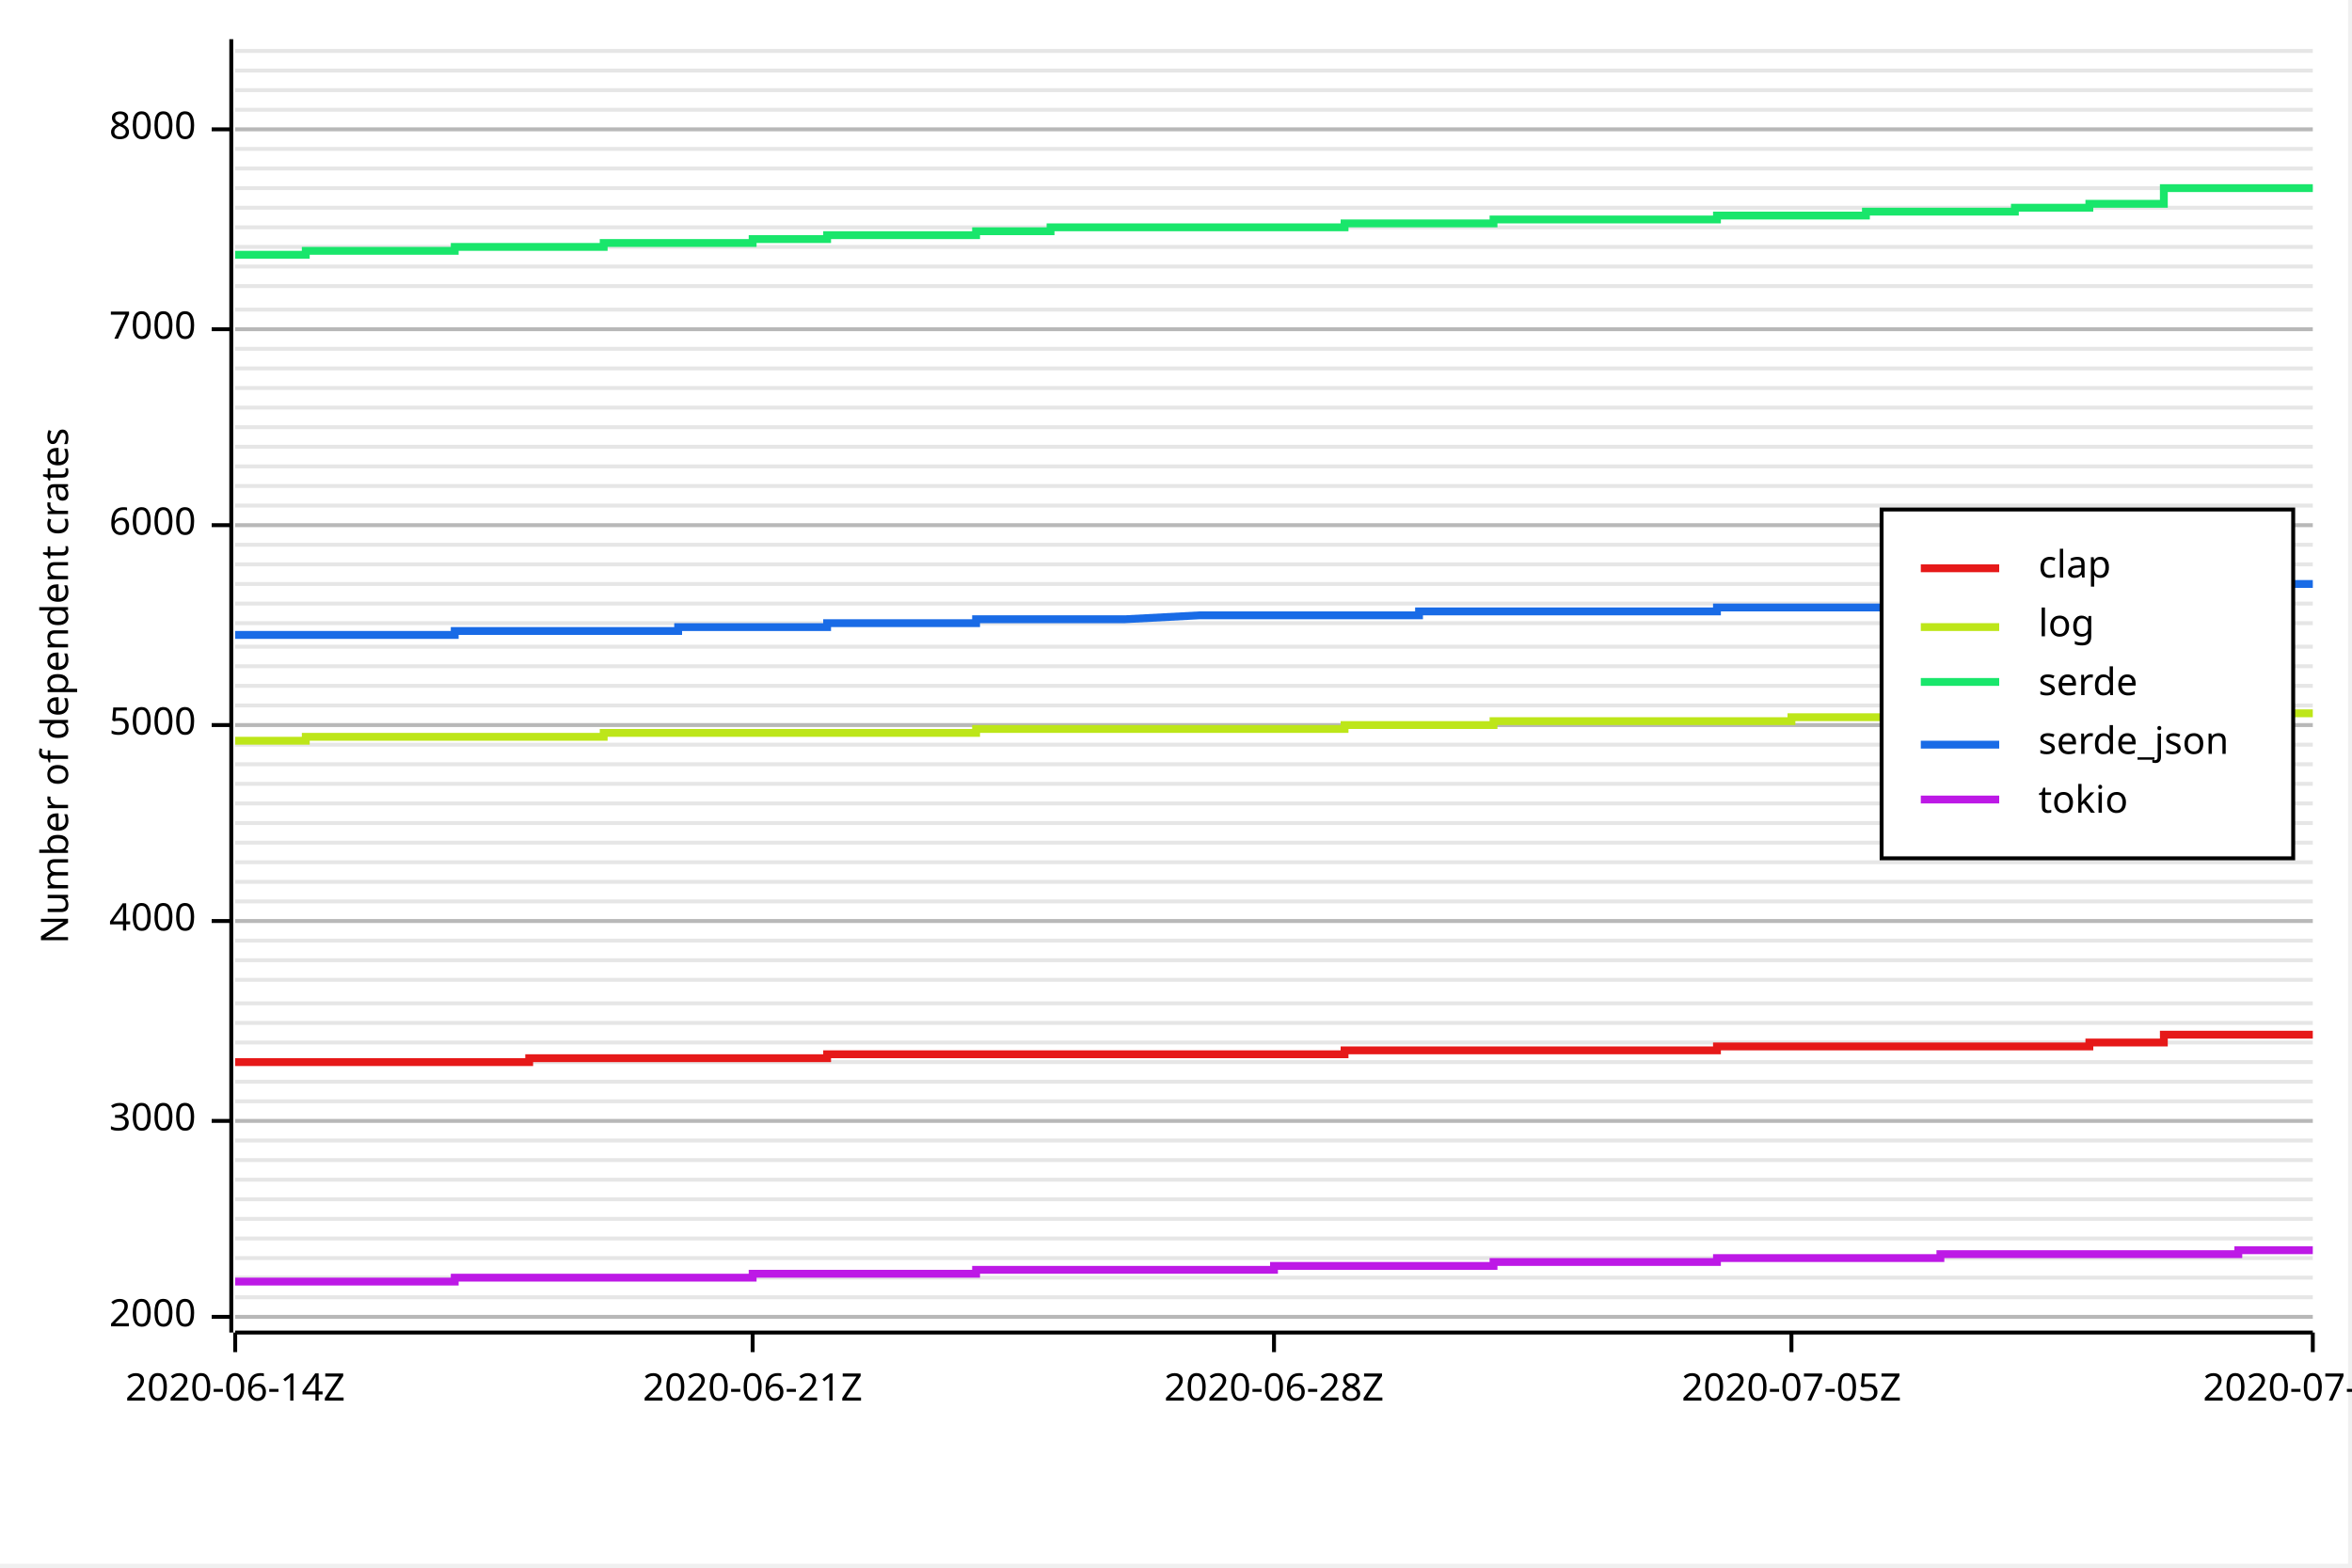
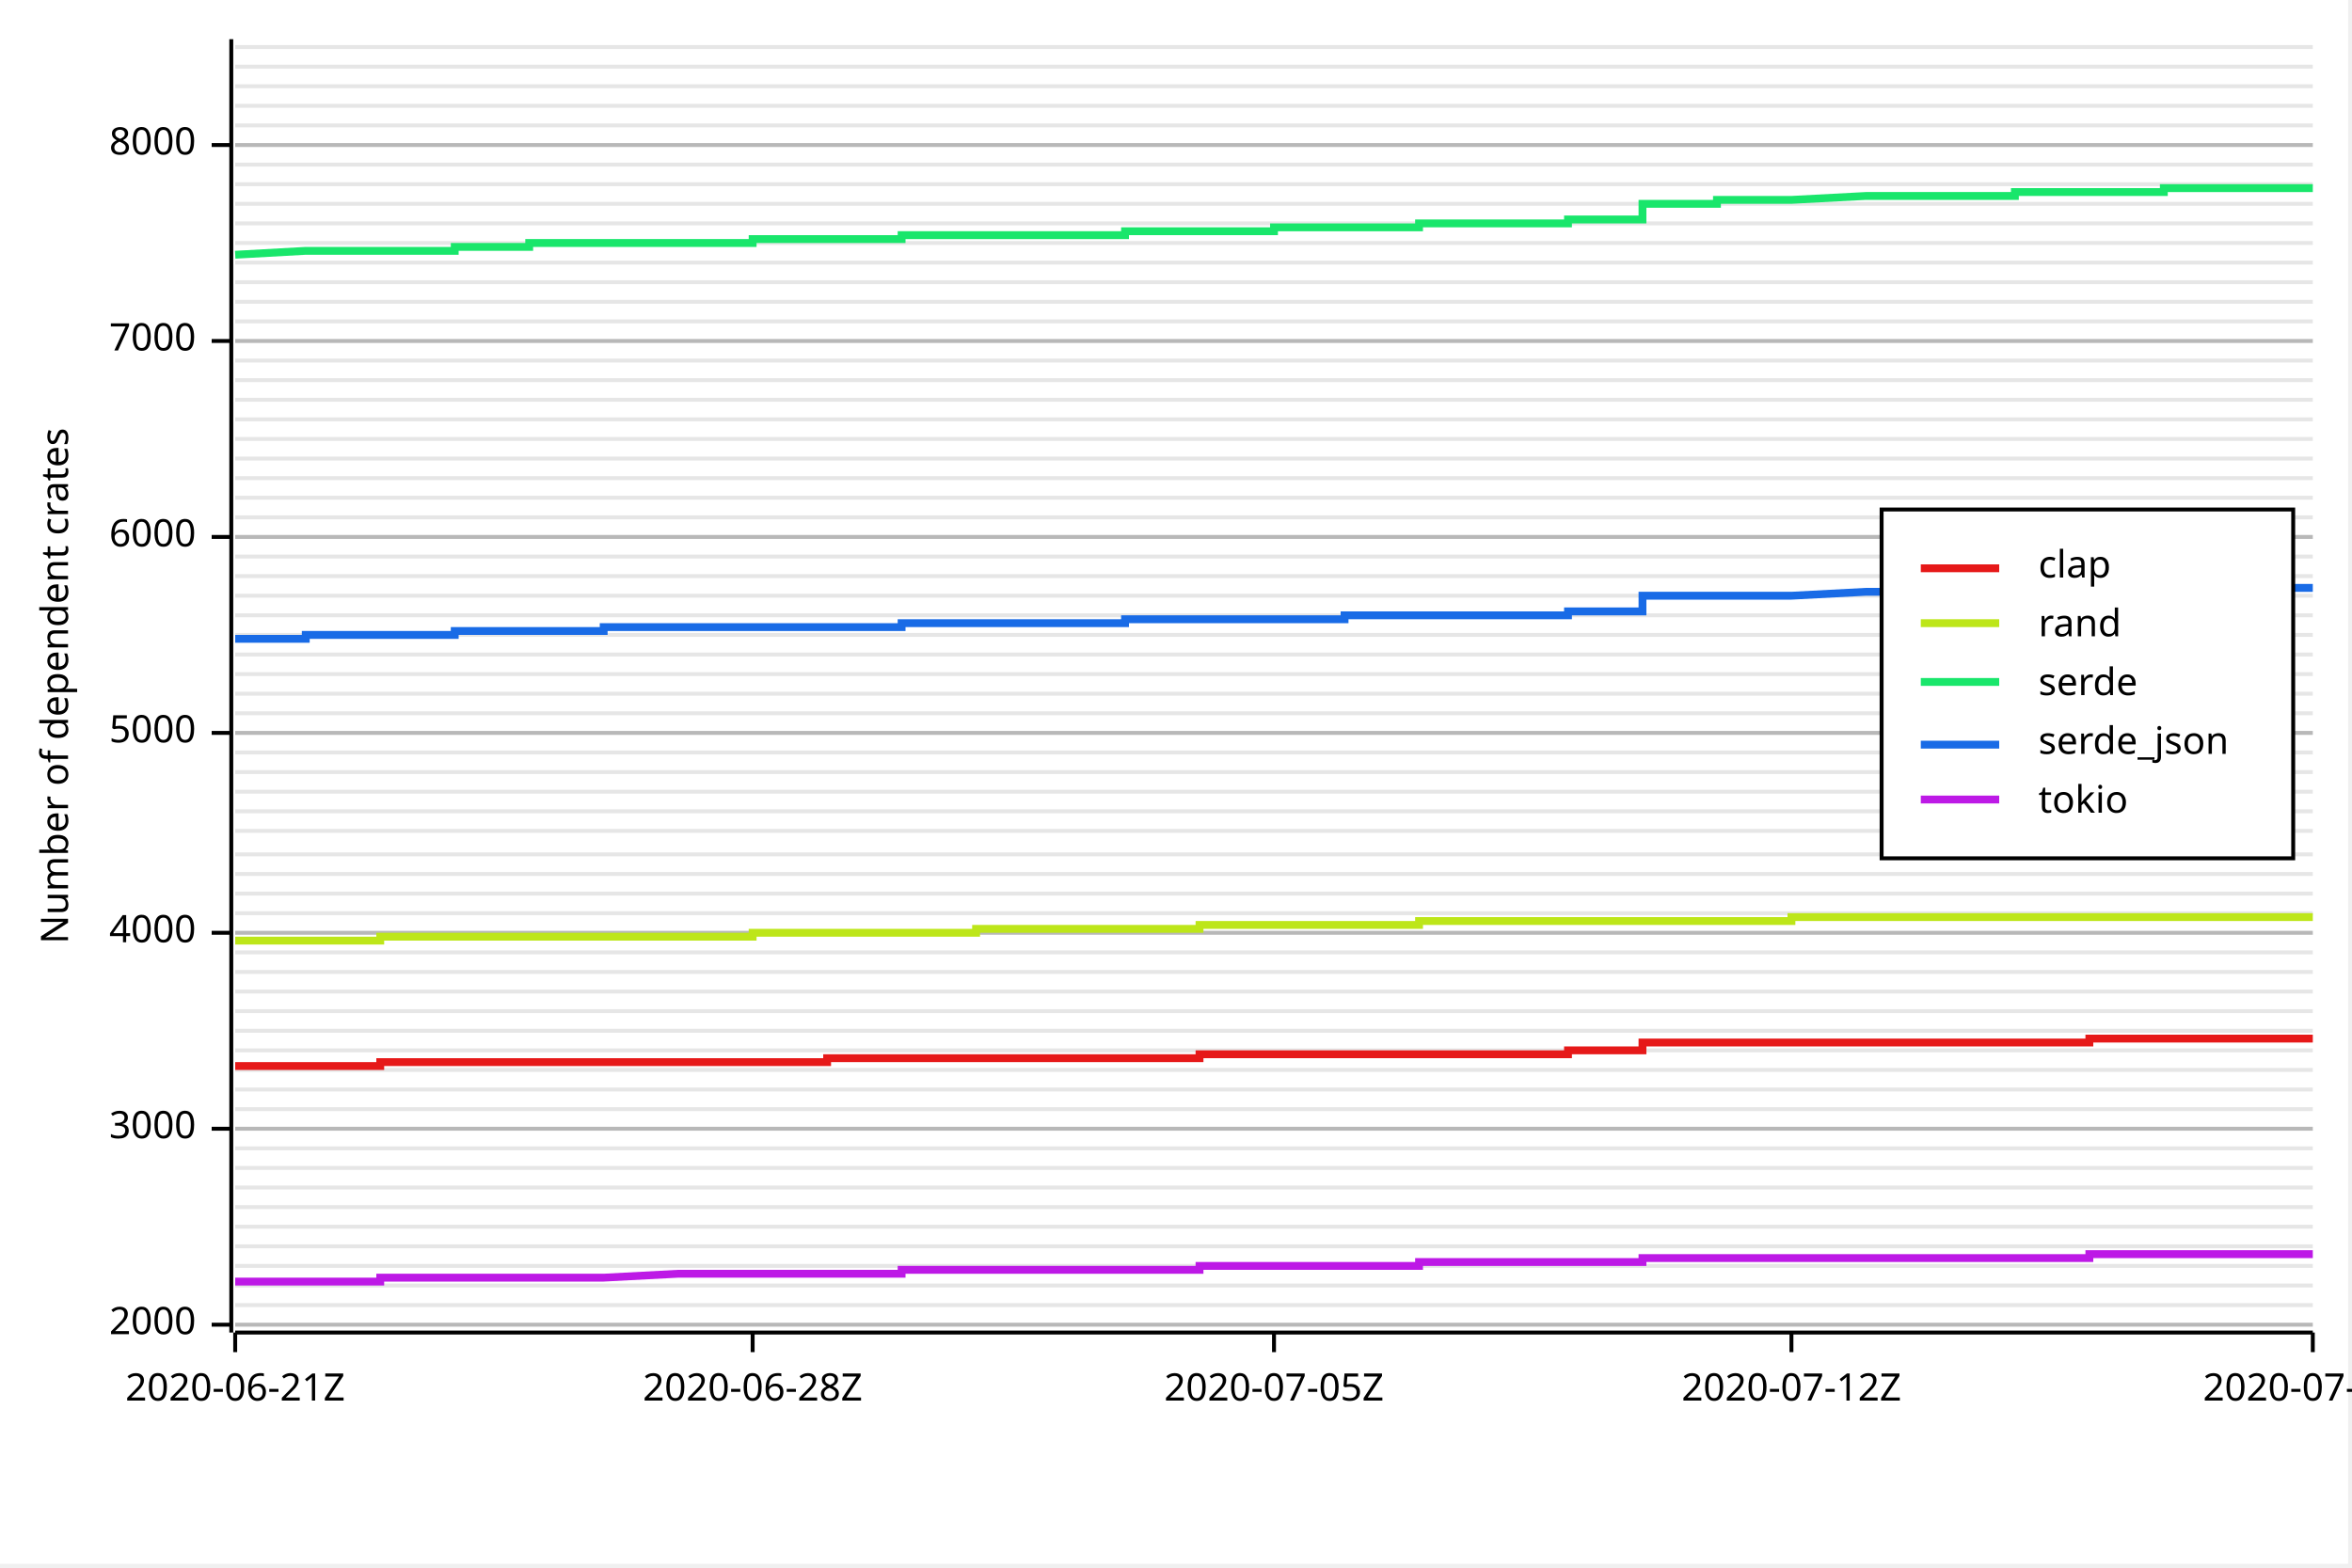
<svg xmlns="http://www.w3.org/2000/svg" width="600" height="400">
  <rect x="0" y="0" width="599" height="399" opacity="1" fill="#FFFFFF" stroke="none" />
-   <line opacity="0.1" stroke="#000000" stroke-width="1" x1="60" y1="336" x2="590" y2="336" />
-   <line opacity="0.1" stroke="#000000" stroke-width="1" x1="60" y1="331" x2="590" y2="331" />
-   <line opacity="0.1" stroke="#000000" stroke-width="1" x1="60" y1="326" x2="590" y2="326" />
-   <line opacity="0.1" stroke="#000000" stroke-width="1" x1="60" y1="321" x2="590" y2="321" />
-   <line opacity="0.1" stroke="#000000" stroke-width="1" x1="60" y1="316" x2="590" y2="316" />
-   <line opacity="0.1" stroke="#000000" stroke-width="1" x1="60" y1="311" x2="590" y2="311" />
-   <line opacity="0.1" stroke="#000000" stroke-width="1" x1="60" y1="306" x2="590" y2="306" />
-   <line opacity="0.1" stroke="#000000" stroke-width="1" x1="60" y1="301" x2="590" y2="301" />
-   <line opacity="0.1" stroke="#000000" stroke-width="1" x1="60" y1="296" x2="590" y2="296" />
-   <line opacity="0.1" stroke="#000000" stroke-width="1" x1="60" y1="291" x2="590" y2="291" />
-   <line opacity="0.1" stroke="#000000" stroke-width="1" x1="60" y1="286" x2="590" y2="286" />
-   <line opacity="0.1" stroke="#000000" stroke-width="1" x1="60" y1="281" x2="590" y2="281" />
-   <line opacity="0.1" stroke="#000000" stroke-width="1" x1="60" y1="276" x2="590" y2="276" />
-   <line opacity="0.1" stroke="#000000" stroke-width="1" x1="60" y1="271" x2="590" y2="271" />
-   <line opacity="0.1" stroke="#000000" stroke-width="1" x1="60" y1="266" x2="590" y2="266" />
-   <line opacity="0.1" stroke="#000000" stroke-width="1" x1="60" y1="261" x2="590" y2="261" />
-   <line opacity="0.1" stroke="#000000" stroke-width="1" x1="60" y1="256" x2="590" y2="256" />
-   <line opacity="0.1" stroke="#000000" stroke-width="1" x1="60" y1="250" x2="590" y2="250" />
-   <line opacity="0.1" stroke="#000000" stroke-width="1" x1="60" y1="245" x2="590" y2="245" />
-   <line opacity="0.1" stroke="#000000" stroke-width="1" x1="60" y1="240" x2="590" y2="240" />
-   <line opacity="0.1" stroke="#000000" stroke-width="1" x1="60" y1="235" x2="590" y2="235" />
-   <line opacity="0.1" stroke="#000000" stroke-width="1" x1="60" y1="230" x2="590" y2="230" />
-   <line opacity="0.1" stroke="#000000" stroke-width="1" x1="60" y1="225" x2="590" y2="225" />
-   <line opacity="0.1" stroke="#000000" stroke-width="1" x1="60" y1="220" x2="590" y2="220" />
-   <line opacity="0.1" stroke="#000000" stroke-width="1" x1="60" y1="215" x2="590" y2="215" />
-   <line opacity="0.1" stroke="#000000" stroke-width="1" x1="60" y1="210" x2="590" y2="210" />
-   <line opacity="0.1" stroke="#000000" stroke-width="1" x1="60" y1="205" x2="590" y2="205" />
-   <line opacity="0.1" stroke="#000000" stroke-width="1" x1="60" y1="200" x2="590" y2="200" />
-   <line opacity="0.1" stroke="#000000" stroke-width="1" x1="60" y1="195" x2="590" y2="195" />
-   <line opacity="0.1" stroke="#000000" stroke-width="1" x1="60" y1="190" x2="590" y2="190" />
-   <line opacity="0.1" stroke="#000000" stroke-width="1" x1="60" y1="185" x2="590" y2="185" />
-   <line opacity="0.1" stroke="#000000" stroke-width="1" x1="60" y1="180" x2="590" y2="180" />
-   <line opacity="0.1" stroke="#000000" stroke-width="1" x1="60" y1="175" x2="590" y2="175" />
-   <line opacity="0.1" stroke="#000000" stroke-width="1" x1="60" y1="170" x2="590" y2="170" />
-   <line opacity="0.1" stroke="#000000" stroke-width="1" x1="60" y1="165" x2="590" y2="165" />
-   <line opacity="0.1" stroke="#000000" stroke-width="1" x1="60" y1="159" x2="590" y2="159" />
-   <line opacity="0.1" stroke="#000000" stroke-width="1" x1="60" y1="154" x2="590" y2="154" />
-   <line opacity="0.1" stroke="#000000" stroke-width="1" x1="60" y1="149" x2="590" y2="149" />
-   <line opacity="0.1" stroke="#000000" stroke-width="1" x1="60" y1="144" x2="590" y2="144" />
-   <line opacity="0.1" stroke="#000000" stroke-width="1" x1="60" y1="139" x2="590" y2="139" />
-   <line opacity="0.1" stroke="#000000" stroke-width="1" x1="60" y1="134" x2="590" y2="134" />
-   <line opacity="0.1" stroke="#000000" stroke-width="1" x1="60" y1="129" x2="590" y2="129" />
-   <line opacity="0.1" stroke="#000000" stroke-width="1" x1="60" y1="124" x2="590" y2="124" />
-   <line opacity="0.1" stroke="#000000" stroke-width="1" x1="60" y1="119" x2="590" y2="119" />
-   <line opacity="0.1" stroke="#000000" stroke-width="1" x1="60" y1="114" x2="590" y2="114" />
-   <line opacity="0.1" stroke="#000000" stroke-width="1" x1="60" y1="109" x2="590" y2="109" />
-   <line opacity="0.1" stroke="#000000" stroke-width="1" x1="60" y1="104" x2="590" y2="104" />
-   <line opacity="0.1" stroke="#000000" stroke-width="1" x1="60" y1="99" x2="590" y2="99" />
-   <line opacity="0.1" stroke="#000000" stroke-width="1" x1="60" y1="94" x2="590" y2="94" />
-   <line opacity="0.1" stroke="#000000" stroke-width="1" x1="60" y1="89" x2="590" y2="89" />
-   <line opacity="0.1" stroke="#000000" stroke-width="1" x1="60" y1="84" x2="590" y2="84" />
-   <line opacity="0.1" stroke="#000000" stroke-width="1" x1="60" y1="79" x2="590" y2="79" />
-   <line opacity="0.1" stroke="#000000" stroke-width="1" x1="60" y1="73" x2="590" y2="73" />
-   <line opacity="0.1" stroke="#000000" stroke-width="1" x1="60" y1="68" x2="590" y2="68" />
-   <line opacity="0.1" stroke="#000000" stroke-width="1" x1="60" y1="63" x2="590" y2="63" />
-   <line opacity="0.1" stroke="#000000" stroke-width="1" x1="60" y1="58" x2="590" y2="58" />
-   <line opacity="0.1" stroke="#000000" stroke-width="1" x1="60" y1="53" x2="590" y2="53" />
-   <line opacity="0.1" stroke="#000000" stroke-width="1" x1="60" y1="48" x2="590" y2="48" />
-   <line opacity="0.1" stroke="#000000" stroke-width="1" x1="60" y1="43" x2="590" y2="43" />
-   <line opacity="0.1" stroke="#000000" stroke-width="1" x1="60" y1="38" x2="590" y2="38" />
-   <line opacity="0.1" stroke="#000000" stroke-width="1" x1="60" y1="33" x2="590" y2="33" />
-   <line opacity="0.1" stroke="#000000" stroke-width="1" x1="60" y1="28" x2="590" y2="28" />
-   <line opacity="0.1" stroke="#000000" stroke-width="1" x1="60" y1="23" x2="590" y2="23" />
-   <line opacity="0.1" stroke="#000000" stroke-width="1" x1="60" y1="18" x2="590" y2="18" />
-   <line opacity="0.1" stroke="#000000" stroke-width="1" x1="60" y1="13" x2="590" y2="13" />
+   <line opacity="0.1" stroke="#000000" stroke-width="1" x1="60" y1="338" x2="590" y2="338" />
+   <line opacity="0.1" stroke="#000000" stroke-width="1" x1="60" y1="333" x2="590" y2="333" />
+   <line opacity="0.1" stroke="#000000" stroke-width="1" x1="60" y1="328" x2="590" y2="328" />
+   <line opacity="0.1" stroke="#000000" stroke-width="1" x1="60" y1="323" x2="590" y2="323" />
+   <line opacity="0.1" stroke="#000000" stroke-width="1" x1="60" y1="318" x2="590" y2="318" />
+   <line opacity="0.1" stroke="#000000" stroke-width="1" x1="60" y1="313" x2="590" y2="313" />
+   <line opacity="0.1" stroke="#000000" stroke-width="1" x1="60" y1="308" x2="590" y2="308" />
+   <line opacity="0.1" stroke="#000000" stroke-width="1" x1="60" y1="303" x2="590" y2="303" />
+   <line opacity="0.1" stroke="#000000" stroke-width="1" x1="60" y1="298" x2="590" y2="298" />
+   <line opacity="0.1" stroke="#000000" stroke-width="1" x1="60" y1="293" x2="590" y2="293" />
+   <line opacity="0.1" stroke="#000000" stroke-width="1" x1="60" y1="288" x2="590" y2="288" />
+   <line opacity="0.1" stroke="#000000" stroke-width="1" x1="60" y1="283" x2="590" y2="283" />
+   <line opacity="0.1" stroke="#000000" stroke-width="1" x1="60" y1="278" x2="590" y2="278" />
+   <line opacity="0.1" stroke="#000000" stroke-width="1" x1="60" y1="273" x2="590" y2="273" />
+   <line opacity="0.1" stroke="#000000" stroke-width="1" x1="60" y1="268" x2="590" y2="268" />
+   <line opacity="0.1" stroke="#000000" stroke-width="1" x1="60" y1="263" x2="590" y2="263" />
+   <line opacity="0.1" stroke="#000000" stroke-width="1" x1="60" y1="258" x2="590" y2="258" />
+   <line opacity="0.1" stroke="#000000" stroke-width="1" x1="60" y1="253" x2="590" y2="253" />
+   <line opacity="0.1" stroke="#000000" stroke-width="1" x1="60" y1="248" x2="590" y2="248" />
+   <line opacity="0.1" stroke="#000000" stroke-width="1" x1="60" y1="243" x2="590" y2="243" />
+   <line opacity="0.1" stroke="#000000" stroke-width="1" x1="60" y1="238" x2="590" y2="238" />
+   <line opacity="0.1" stroke="#000000" stroke-width="1" x1="60" y1="233" x2="590" y2="233" />
+   <line opacity="0.1" stroke="#000000" stroke-width="1" x1="60" y1="228" x2="590" y2="228" />
+   <line opacity="0.1" stroke="#000000" stroke-width="1" x1="60" y1="223" x2="590" y2="223" />
+   <line opacity="0.1" stroke="#000000" stroke-width="1" x1="60" y1="218" x2="590" y2="218" />
+   <line opacity="0.1" stroke="#000000" stroke-width="1" x1="60" y1="212" x2="590" y2="212" />
+   <line opacity="0.1" stroke="#000000" stroke-width="1" x1="60" y1="207" x2="590" y2="207" />
+   <line opacity="0.1" stroke="#000000" stroke-width="1" x1="60" y1="202" x2="590" y2="202" />
+   <line opacity="0.1" stroke="#000000" stroke-width="1" x1="60" y1="197" x2="590" y2="197" />
+   <line opacity="0.1" stroke="#000000" stroke-width="1" x1="60" y1="192" x2="590" y2="192" />
+   <line opacity="0.1" stroke="#000000" stroke-width="1" x1="60" y1="187" x2="590" y2="187" />
+   <line opacity="0.1" stroke="#000000" stroke-width="1" x1="60" y1="182" x2="590" y2="182" />
+   <line opacity="0.1" stroke="#000000" stroke-width="1" x1="60" y1="177" x2="590" y2="177" />
+   <line opacity="0.1" stroke="#000000" stroke-width="1" x1="60" y1="172" x2="590" y2="172" />
+   <line opacity="0.1" stroke="#000000" stroke-width="1" x1="60" y1="167" x2="590" y2="167" />
+   <line opacity="0.1" stroke="#000000" stroke-width="1" x1="60" y1="162" x2="590" y2="162" />
+   <line opacity="0.1" stroke="#000000" stroke-width="1" x1="60" y1="157" x2="590" y2="157" />
+   <line opacity="0.1" stroke="#000000" stroke-width="1" x1="60" y1="152" x2="590" y2="152" />
+   <line opacity="0.1" stroke="#000000" stroke-width="1" x1="60" y1="147" x2="590" y2="147" />
+   <line opacity="0.1" stroke="#000000" stroke-width="1" x1="60" y1="142" x2="590" y2="142" />
+   <line opacity="0.1" stroke="#000000" stroke-width="1" x1="60" y1="137" x2="590" y2="137" />
+   <line opacity="0.1" stroke="#000000" stroke-width="1" x1="60" y1="132" x2="590" y2="132" />
+   <line opacity="0.1" stroke="#000000" stroke-width="1" x1="60" y1="127" x2="590" y2="127" />
+   <line opacity="0.1" stroke="#000000" stroke-width="1" x1="60" y1="122" x2="590" y2="122" />
+   <line opacity="0.1" stroke="#000000" stroke-width="1" x1="60" y1="117" x2="590" y2="117" />
+   <line opacity="0.1" stroke="#000000" stroke-width="1" x1="60" y1="112" x2="590" y2="112" />
+   <line opacity="0.1" stroke="#000000" stroke-width="1" x1="60" y1="107" x2="590" y2="107" />
+   <line opacity="0.1" stroke="#000000" stroke-width="1" x1="60" y1="102" x2="590" y2="102" />
+   <line opacity="0.1" stroke="#000000" stroke-width="1" x1="60" y1="97" x2="590" y2="97" />
+   <line opacity="0.1" stroke="#000000" stroke-width="1" x1="60" y1="92" x2="590" y2="92" />
+   <line opacity="0.1" stroke="#000000" stroke-width="1" x1="60" y1="87" x2="590" y2="87" />
+   <line opacity="0.1" stroke="#000000" stroke-width="1" x1="60" y1="82" x2="590" y2="82" />
+   <line opacity="0.1" stroke="#000000" stroke-width="1" x1="60" y1="77" x2="590" y2="77" />
+   <line opacity="0.1" stroke="#000000" stroke-width="1" x1="60" y1="72" x2="590" y2="72" />
+   <line opacity="0.1" stroke="#000000" stroke-width="1" x1="60" y1="67" x2="590" y2="67" />
+   <line opacity="0.1" stroke="#000000" stroke-width="1" x1="60" y1="62" x2="590" y2="62" />
+   <line opacity="0.1" stroke="#000000" stroke-width="1" x1="60" y1="57" x2="590" y2="57" />
+   <line opacity="0.1" stroke="#000000" stroke-width="1" x1="60" y1="52" x2="590" y2="52" />
+   <line opacity="0.1" stroke="#000000" stroke-width="1" x1="60" y1="47" x2="590" y2="47" />
+   <line opacity="0.1" stroke="#000000" stroke-width="1" x1="60" y1="42" x2="590" y2="42" />
+   <line opacity="0.1" stroke="#000000" stroke-width="1" x1="60" y1="37" x2="590" y2="37" />
+   <line opacity="0.1" stroke="#000000" stroke-width="1" x1="60" y1="32" x2="590" y2="32" />
+   <line opacity="0.1" stroke="#000000" stroke-width="1" x1="60" y1="27" x2="590" y2="27" />
+   <line opacity="0.1" stroke="#000000" stroke-width="1" x1="60" y1="22" x2="590" y2="22" />
+   <line opacity="0.1" stroke="#000000" stroke-width="1" x1="60" y1="17" x2="590" y2="17" />
+   <line opacity="0.1" stroke="#000000" stroke-width="1" x1="60" y1="12" x2="590" y2="12" />
  <text x="10" y="175" dy="0.76em" text-anchor="middle" font-family="sans-serif" font-size="9.677" opacity="1" fill="#000000" transform="rotate(270, 10, 175)">
Number of dependent crates
</text>
-   <line opacity="0.2" stroke="#000000" stroke-width="1" x1="60" y1="336" x2="590" y2="336" />
-   <line opacity="0.2" stroke="#000000" stroke-width="1" x1="60" y1="286" x2="590" y2="286" />
-   <line opacity="0.2" stroke="#000000" stroke-width="1" x1="60" y1="235" x2="590" y2="235" />
-   <line opacity="0.2" stroke="#000000" stroke-width="1" x1="60" y1="185" x2="590" y2="185" />
-   <line opacity="0.2" stroke="#000000" stroke-width="1" x1="60" y1="134" x2="590" y2="134" />
-   <line opacity="0.2" stroke="#000000" stroke-width="1" x1="60" y1="84" x2="590" y2="84" />
-   <line opacity="0.2" stroke="#000000" stroke-width="1" x1="60" y1="33" x2="590" y2="33" />
+   <line opacity="0.2" stroke="#000000" stroke-width="1" x1="60" y1="338" x2="590" y2="338" />
+   <line opacity="0.2" stroke="#000000" stroke-width="1" x1="60" y1="288" x2="590" y2="288" />
+   <line opacity="0.2" stroke="#000000" stroke-width="1" x1="60" y1="238" x2="590" y2="238" />
+   <line opacity="0.2" stroke="#000000" stroke-width="1" x1="60" y1="187" x2="590" y2="187" />
+   <line opacity="0.2" stroke="#000000" stroke-width="1" x1="60" y1="137" x2="590" y2="137" />
+   <line opacity="0.2" stroke="#000000" stroke-width="1" x1="60" y1="87" x2="590" y2="87" />
+   <line opacity="0.2" stroke="#000000" stroke-width="1" x1="60" y1="37" x2="590" y2="37" />
  <polyline fill="none" opacity="1" stroke="#000000" stroke-width="1" points="59,10 59,340 " />
-   <text x="50" y="336" dy="0.5ex" text-anchor="end" font-family="sans-serif" font-size="9.677" opacity="1" fill="#000000">
+   <text x="50" y="338" dy="0.5ex" text-anchor="end" font-family="sans-serif" font-size="9.677" opacity="1" fill="#000000">
2000
</text>
-   <polyline fill="none" opacity="1" stroke="#000000" stroke-width="1" points="54,336 59,336 " />
-   <text x="50" y="286" dy="0.5ex" text-anchor="end" font-family="sans-serif" font-size="9.677" opacity="1" fill="#000000">
+   <polyline fill="none" opacity="1" stroke="#000000" stroke-width="1" points="54,338 59,338 " />
+   <text x="50" y="288" dy="0.5ex" text-anchor="end" font-family="sans-serif" font-size="9.677" opacity="1" fill="#000000">
3000
</text>
-   <polyline fill="none" opacity="1" stroke="#000000" stroke-width="1" points="54,286 59,286 " />
-   <text x="50" y="235" dy="0.5ex" text-anchor="end" font-family="sans-serif" font-size="9.677" opacity="1" fill="#000000">
+   <polyline fill="none" opacity="1" stroke="#000000" stroke-width="1" points="54,288 59,288 " />
+   <text x="50" y="238" dy="0.5ex" text-anchor="end" font-family="sans-serif" font-size="9.677" opacity="1" fill="#000000">
4000
</text>
-   <polyline fill="none" opacity="1" stroke="#000000" stroke-width="1" points="54,235 59,235 " />
-   <text x="50" y="185" dy="0.5ex" text-anchor="end" font-family="sans-serif" font-size="9.677" opacity="1" fill="#000000">
+   <polyline fill="none" opacity="1" stroke="#000000" stroke-width="1" points="54,238 59,238 " />
+   <text x="50" y="187" dy="0.5ex" text-anchor="end" font-family="sans-serif" font-size="9.677" opacity="1" fill="#000000">
5000
</text>
-   <polyline fill="none" opacity="1" stroke="#000000" stroke-width="1" points="54,185 59,185 " />
-   <text x="50" y="134" dy="0.5ex" text-anchor="end" font-family="sans-serif" font-size="9.677" opacity="1" fill="#000000">
+   <polyline fill="none" opacity="1" stroke="#000000" stroke-width="1" points="54,187 59,187 " />
+   <text x="50" y="137" dy="0.5ex" text-anchor="end" font-family="sans-serif" font-size="9.677" opacity="1" fill="#000000">
6000
</text>
-   <polyline fill="none" opacity="1" stroke="#000000" stroke-width="1" points="54,134 59,134 " />
-   <text x="50" y="84" dy="0.5ex" text-anchor="end" font-family="sans-serif" font-size="9.677" opacity="1" fill="#000000">
+   <polyline fill="none" opacity="1" stroke="#000000" stroke-width="1" points="54,137 59,137 " />
+   <text x="50" y="87" dy="0.5ex" text-anchor="end" font-family="sans-serif" font-size="9.677" opacity="1" fill="#000000">
7000
</text>
-   <polyline fill="none" opacity="1" stroke="#000000" stroke-width="1" points="54,84 59,84 " />
-   <text x="50" y="33" dy="0.5ex" text-anchor="end" font-family="sans-serif" font-size="9.677" opacity="1" fill="#000000">
+   <polyline fill="none" opacity="1" stroke="#000000" stroke-width="1" points="54,87 59,87 " />
+   <text x="50" y="37" dy="0.5ex" text-anchor="end" font-family="sans-serif" font-size="9.677" opacity="1" fill="#000000">
8000
</text>
-   <polyline fill="none" opacity="1" stroke="#000000" stroke-width="1" points="54,33 59,33 " />
+   <polyline fill="none" opacity="1" stroke="#000000" stroke-width="1" points="54,37 59,37 " />
  <polyline fill="none" opacity="1" stroke="#000000" stroke-width="1" points="60,340 590,340 " />
  <text x="60" y="350" dy="0.76em" text-anchor="middle" font-family="sans-serif" font-size="9.677" opacity="1" fill="#000000">
- 2020-06-14Z
+ 2020-06-21Z
</text>
  <polyline fill="none" opacity="1" stroke="#000000" stroke-width="1" points="60,340 60,345 " />
  <text x="192" y="350" dy="0.76em" text-anchor="middle" font-family="sans-serif" font-size="9.677" opacity="1" fill="#000000">
- 2020-06-21Z
+ 2020-06-28Z
</text>
  <polyline fill="none" opacity="1" stroke="#000000" stroke-width="1" points="192,340 192,345 " />
  <text x="325" y="350" dy="0.76em" text-anchor="middle" font-family="sans-serif" font-size="9.677" opacity="1" fill="#000000">
- 2020-06-28Z
+ 2020-07-05Z
</text>
  <polyline fill="none" opacity="1" stroke="#000000" stroke-width="1" points="325,340 325,345 " />
  <text x="457" y="350" dy="0.76em" text-anchor="middle" font-family="sans-serif" font-size="9.677" opacity="1" fill="#000000">
- 2020-07-05Z
+ 2020-07-12Z
</text>
  <polyline fill="none" opacity="1" stroke="#000000" stroke-width="1" points="457,340 457,345 " />
  <text x="590" y="350" dy="0.76em" text-anchor="middle" font-family="sans-serif" font-size="9.677" opacity="1" fill="#000000">
- 2020-07-12Z
+ 2020-07-19Z
</text>
  <polyline fill="none" opacity="1" stroke="#000000" stroke-width="1" points="590,340 590,345 " />
-   <polyline fill="none" opacity="1" stroke="#E61919" stroke-width="2" points="60,271 78,271 78,271 97,271 116,271 116,271 135,271 135,270 154,270 154,270 173,270 173,270 192,270 192,270 211,270 211,269 230,269 230,269 249,269 249,269 268,269 268,269 287,269 287,269 306,269 325,269 325,269 343,269 343,268 362,268 362,268 381,268 381,268 400,268 400,268 419,268 419,268 438,268 438,267 457,267 457,267 476,267 476,267 495,267 495,267 514,267 514,267 533,267 533,266 552,266 552,264 571,264 571,264 590,264 " />
-   <polyline fill="none" opacity="1" stroke="#BDE619" stroke-width="2" points="60,189 78,189 78,188 97,188 116,188 116,188 135,188 135,188 154,188 154,187 173,187 173,187 192,187 192,187 211,187 211,187 230,187 230,187 249,187 249,186 268,186 268,186 287,186 287,186 306,186 325,186 325,186 343,186 343,185 362,185 362,185 381,185 381,184 400,184 400,184 419,184 419,184 438,184 438,184 457,184 457,183 476,183 476,183 495,183 495,182 514,182 514,182 533,182 533,182 552,182 552,182 571,182 571,182 590,182 " />
-   <polyline fill="none" opacity="1" stroke="#19E66B" stroke-width="2" points="60,65 78,65 78,64 97,64 116,64 116,63 135,63 135,63 154,63 154,62 173,62 173,62 192,62 192,61 211,61 211,60 230,60 230,60 249,60 249,59 268,59 268,58 287,58 287,58 306,58 325,58 325,58 343,58 343,57 362,57 362,57 381,57 381,56 400,56 400,56 419,56 419,56 438,56 438,55 457,55 457,55 476,55 476,54 495,54 495,54 514,54 514,53 533,53 533,52 552,52 552,48 571,48 571,48 590,48 " />
-   <polyline fill="none" opacity="1" stroke="#196BE6" stroke-width="2" points="60,162 78,162 78,162 97,162 116,162 116,161 135,161 135,161 154,161 154,161 173,161 173,160 192,160 192,160 211,160 211,159 230,159 230,159 249,159 249,158 268,158 268,158 287,158 287,158 306,157 325,157 325,157 343,157 343,157 362,157 362,156 381,156 381,156 400,156 400,156 419,156 419,156 438,156 438,155 457,155 457,155 476,155 476,155 495,155 495,154 514,154 514,154 533,154 533,154 552,154 552,149 571,149 571,149 590,149 " />
-   <polyline fill="none" opacity="1" stroke="#BD19E6" stroke-width="2" points="60,327 78,327 78,327 97,327 116,327 116,326 135,326 135,326 154,326 154,326 173,326 173,326 192,326 192,325 211,325 211,325 230,325 230,325 249,325 249,324 268,324 268,324 287,324 287,324 306,324 325,324 325,323 343,323 343,323 362,323 362,323 381,323 381,322 400,322 400,322 419,322 419,322 438,322 438,321 457,321 457,321 476,321 476,321 495,321 495,320 514,320 514,320 533,320 533,320 552,320 552,320 571,320 571,319 590,319 " />
+   <polyline fill="none" opacity="1" stroke="#E61919" stroke-width="2" points="60,272 60,272 78,272 78,272 97,272 97,271 116,271 116,271 135,271 135,271 154,271 154,271 173,271 192,271 192,271 211,271 211,270 230,270 230,270 249,270 249,270 268,270 268,270 287,270 287,270 306,270 306,269 325,269 325,269 343,269 343,269 362,269 362,269 381,269 381,269 400,269 400,268 419,268 419,266 438,266 438,266 457,266 457,266 476,266 495,266 495,266 514,266 514,266 533,266 533,265 552,265 552,265 571,265 571,265 590,265 " />
+   <polyline fill="none" opacity="1" stroke="#BDE619" stroke-width="2" points="60,240 60,240 78,240 78,240 97,240 97,239 116,239 116,239 135,239 135,239 154,239 154,239 173,239 192,239 192,238 211,238 211,238 230,238 230,238 249,238 249,237 268,237 268,237 287,237 287,237 306,237 306,236 325,236 325,236 343,236 343,236 362,236 362,235 381,235 381,235 400,235 400,235 419,235 419,235 438,235 438,235 457,235 457,234 476,234 495,234 495,234 514,234 514,234 533,234 533,234 552,234 552,234 571,234 571,234 590,234 " />
+   <polyline fill="none" opacity="1" stroke="#19E66B" stroke-width="2" points="60,65 60,65 78,64 78,64 97,64 97,64 116,64 116,63 135,63 135,62 154,62 154,62 173,62 192,62 192,61 211,61 211,61 230,61 230,60 249,60 249,60 268,60 268,60 287,60 287,59 306,59 306,59 325,59 325,58 343,58 343,58 362,58 362,57 381,57 381,57 400,57 400,56 419,56 419,52 438,52 438,51 457,51 457,51 476,50 495,50 495,50 514,50 514,49 533,49 533,49 552,49 552,48 571,48 571,48 590,48 " />
+   <polyline fill="none" opacity="1" stroke="#196BE6" stroke-width="2" points="60,163 60,163 78,163 78,162 97,162 97,162 116,162 116,161 135,161 135,161 154,161 154,160 173,160 192,160 192,160 211,160 211,160 230,160 230,159 249,159 249,159 268,159 268,159 287,159 287,158 306,158 306,158 325,158 325,158 343,158 343,157 362,157 362,157 381,157 381,157 400,157 400,156 419,156 419,152 438,152 438,152 457,152 457,152 476,151 495,151 495,151 514,151 514,150 533,150 533,150 552,150 552,150 571,150 571,150 590,150 " />
+   <polyline fill="none" opacity="1" stroke="#BD19E6" stroke-width="2" points="60,327 60,327 78,327 78,327 97,327 97,326 116,326 116,326 135,326 135,326 154,326 154,326 173,325 192,325 192,325 211,325 211,325 230,325 230,324 249,324 249,324 268,324 268,324 287,324 287,324 306,324 306,323 325,323 325,323 343,323 343,323 362,323 362,322 381,322 381,322 400,322 400,322 419,322 419,321 438,321 438,321 457,321 457,321 476,321 495,321 495,321 514,321 514,321 533,321 533,320 552,320 552,320 571,320 571,320 590,320 " />
  <rect x="480" y="130" width="105" height="89" opacity="1" fill="#FFFFFF" stroke="none" />
  <rect x="480" y="130" width="105" height="89" opacity="1" fill="none" stroke="#000000" />
  <text x="520" y="140" dy="0.76em" text-anchor="start" font-family="sans-serif" font-size="9.677" opacity="1" fill="#000000">
clap
</text>
  <text x="520" y="155" dy="0.76em" text-anchor="start" font-family="sans-serif" font-size="9.677" opacity="1" fill="#000000">
- log
+ rand
</text>
  <text x="520" y="170" dy="0.76em" text-anchor="start" font-family="sans-serif" font-size="9.677" opacity="1" fill="#000000">
serde
</text>
  <text x="520" y="185" dy="0.76em" text-anchor="start" font-family="sans-serif" font-size="9.677" opacity="1" fill="#000000">
serde_json
</text>
  <text x="520" y="200" dy="0.76em" text-anchor="start" font-family="sans-serif" font-size="9.677" opacity="1" fill="#000000">
tokio
</text>
  <polyline fill="none" opacity="1" stroke="#E61919" stroke-width="2" points="490,145 510,145 " />
-   <polyline fill="none" opacity="1" stroke="#BDE619" stroke-width="2" points="490,160 510,160 " />
+   <polyline fill="none" opacity="1" stroke="#BDE619" stroke-width="2" points="490,159 510,159 " />
  <polyline fill="none" opacity="1" stroke="#19E66B" stroke-width="2" points="490,174 510,174 " />
  <polyline fill="none" opacity="1" stroke="#196BE6" stroke-width="2" points="490,190 510,190 " />
  <polyline fill="none" opacity="1" stroke="#BD19E6" stroke-width="2" points="490,204 510,204 " />
</svg>
